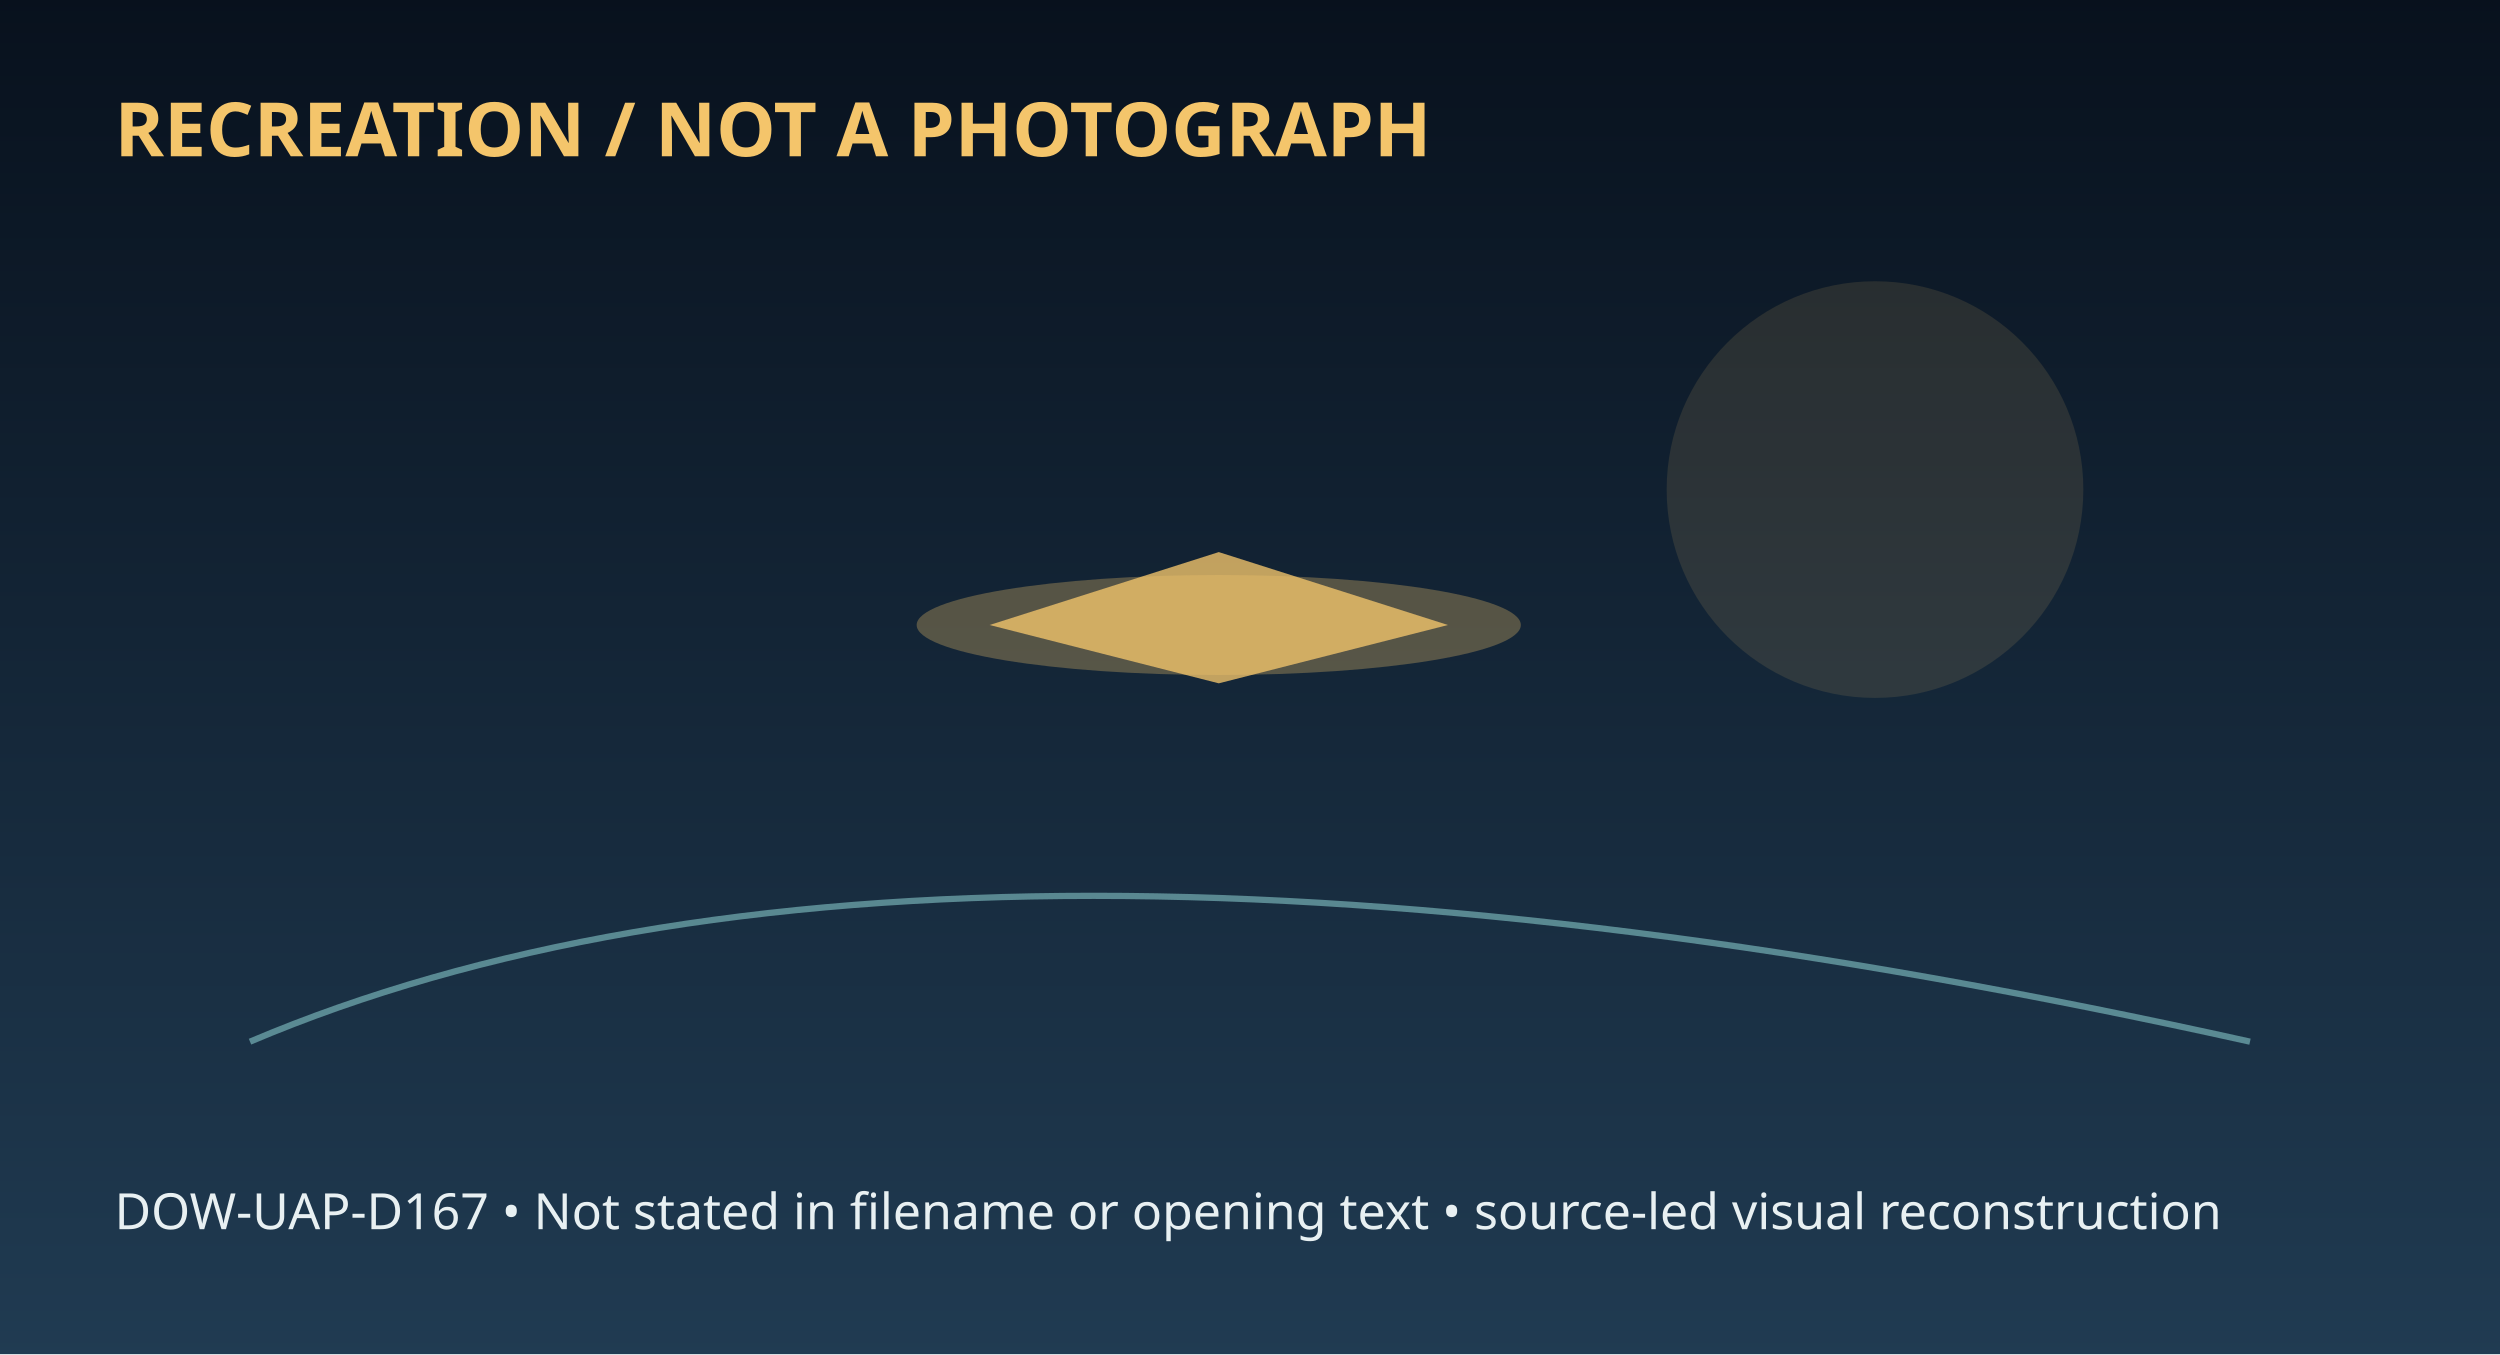
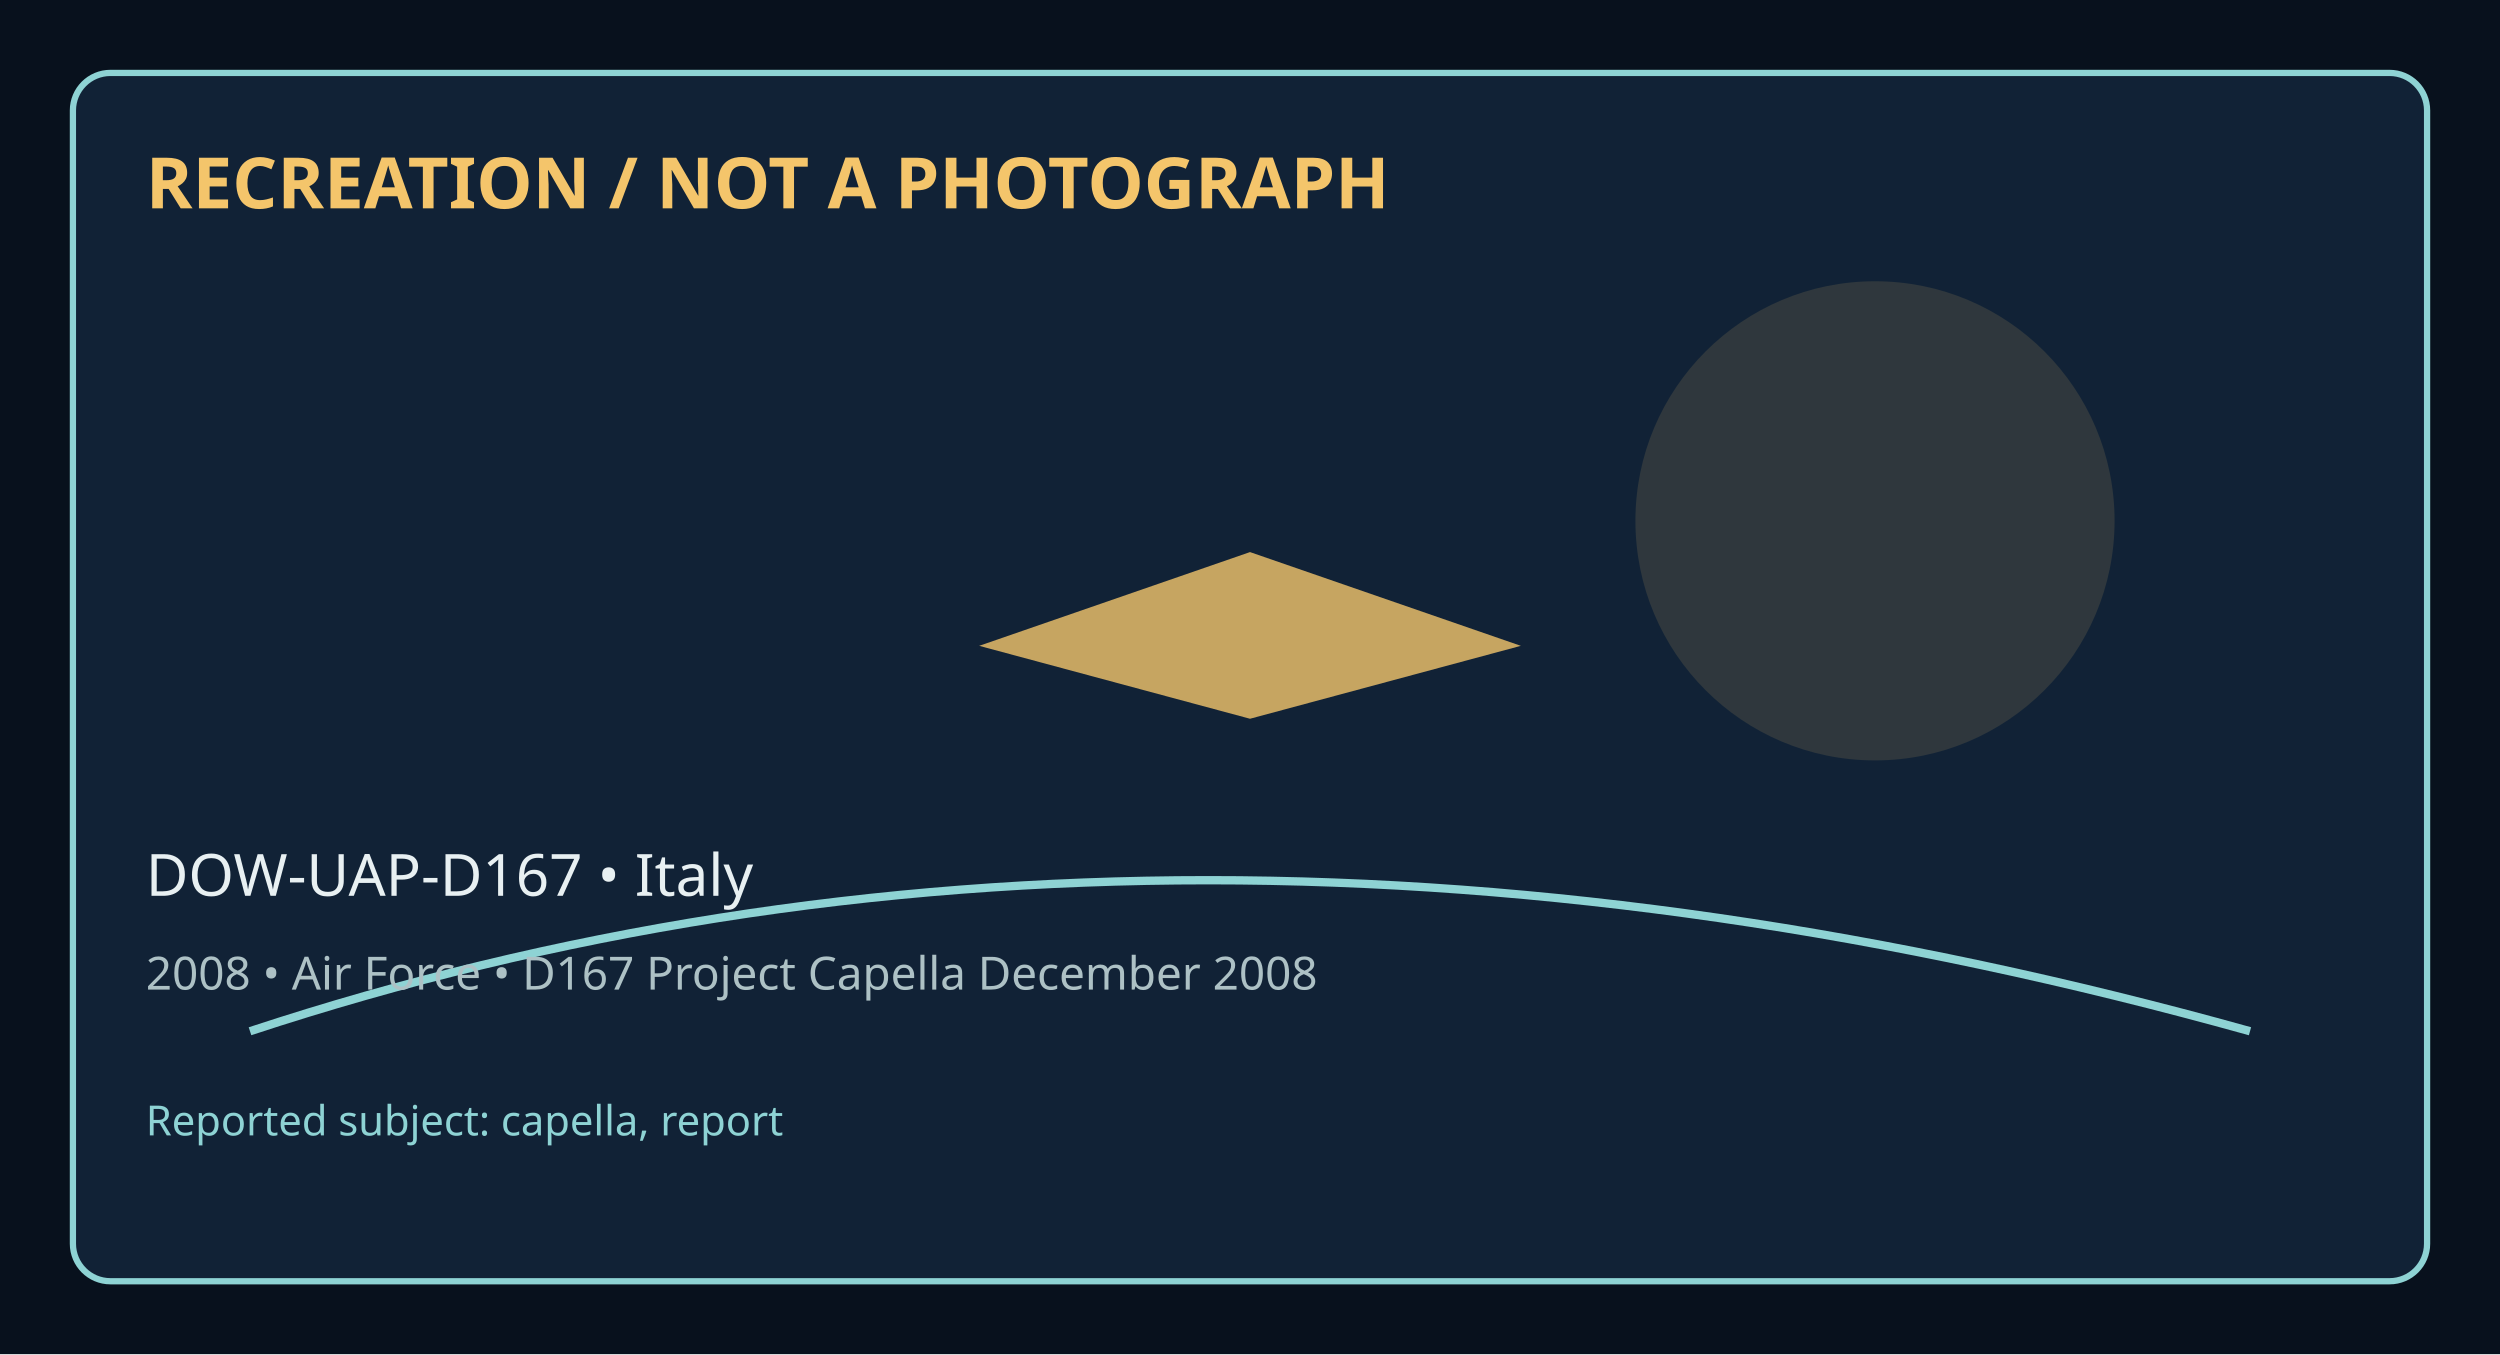
<svg xmlns="http://www.w3.org/2000/svg" viewBox="0 0 1200 650">
-   <defs>
-     <linearGradient id="g" x2="0" y2="1">
-       <stop stop-color="#08111d" />
-       <stop offset="1" stop-color="#203b52" />
-     </linearGradient>
-   </defs>
-   <rect width="1200" height="650" fill="url(#g)" />
-   <circle cx="900" cy="235" r="100" fill="#f4c56b" opacity=".12" />
-   <path d="M120 500 Q450 360 1080 500" fill="none" stroke="#8ed3d4" stroke-width="3" opacity=".55" />
-   <path d="M475 300 l110 -35 110 35 -110 28z" fill="#f4c56b" opacity=".78" />
-   <ellipse cx="585" cy="300" rx="145" ry="24" fill="#f4c56b" opacity=".3" />
-   <text x="55" y="75" fill="#f4c56b" font-family="sans-serif" font-size="36" font-weight="700">RECREATION / NOT A PHOTOGRAPH</text>
-   <text x="55" y="590" fill="#e8f0f2" font-family="sans-serif" font-size="24">DOW-UAP-D167 • Not stated in filename or opening text • source-led visual reconstruction</text>
+   <rect width="1200" height="650" fill="#08111d" />
+   <rect x="35" y="35" width="1130" height="580" rx="18" fill="#112236" stroke="#8ed3d4" stroke-width="3" />
+   <circle cx="900" cy="250" r="115" fill="#f4c56b" opacity=".13" />
+   <path d="M120 495 Q560 350 1080 495" fill="none" stroke="#8ed3d4" stroke-width="4" />
+   <path d="M470 310 L600 265 L730 310 L600 345 Z" fill="#f4c56b" opacity=".8" />
+   <text x="70" y="100" fill="#f4c56b" font-family="sans-serif" font-size="34" font-weight="700">RECREATION / NOT A PHOTOGRAPH</text>
+   <text x="70" y="430" fill="#e8f0f2" font-family="sans-serif" font-size="28">DOW-UAP-D167 • Italy</text>
+   <text x="70" y="475" fill="#adc1c5" font-family="sans-serif" font-size="22">2008 • Air Force • D167 Project Capella December 2008</text>
+   <text x="70" y="545" fill="#8ed3d4" font-family="sans-serif" font-size="20">Reported subject: capella, report</text>
</svg>
